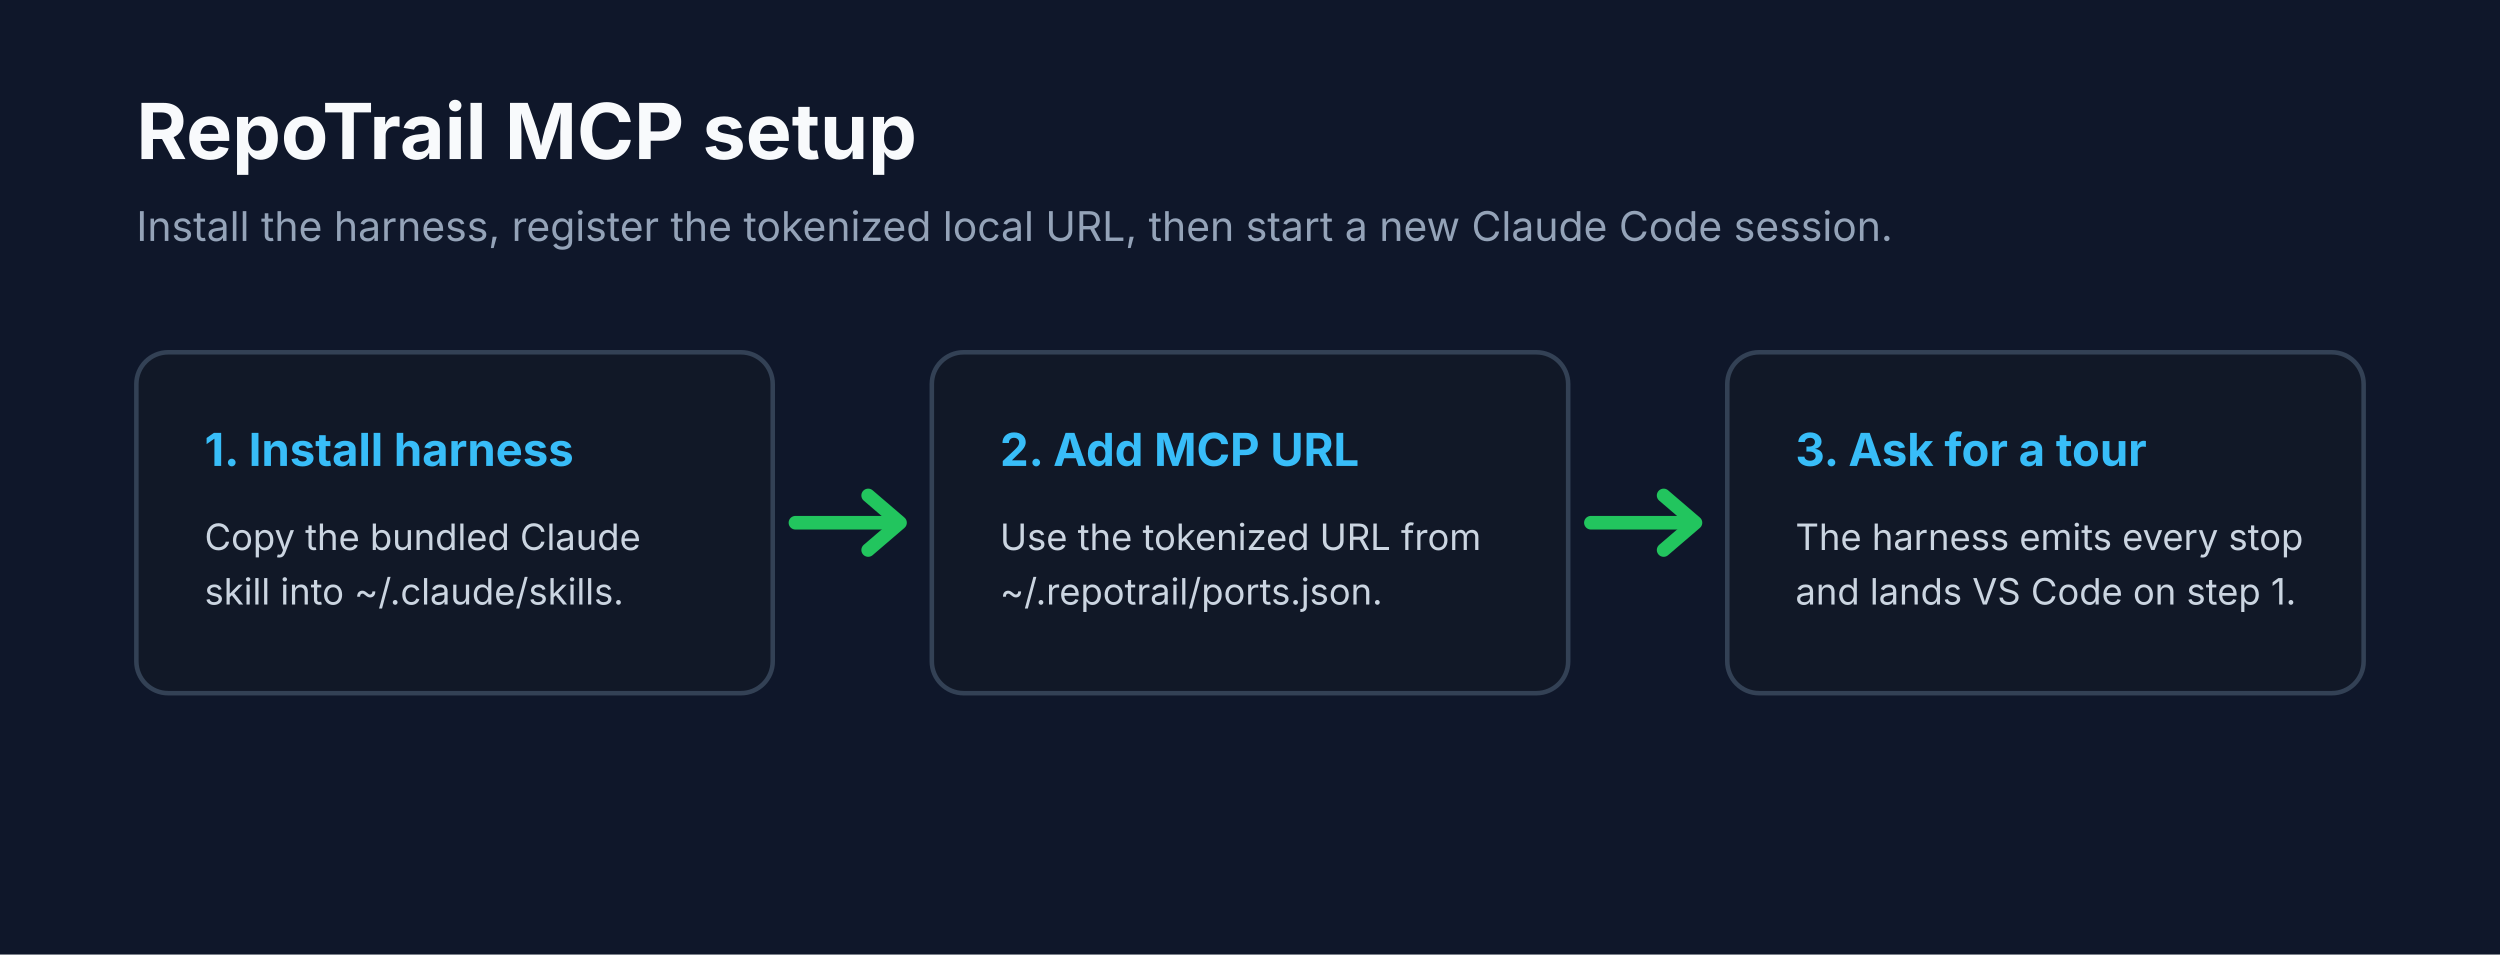
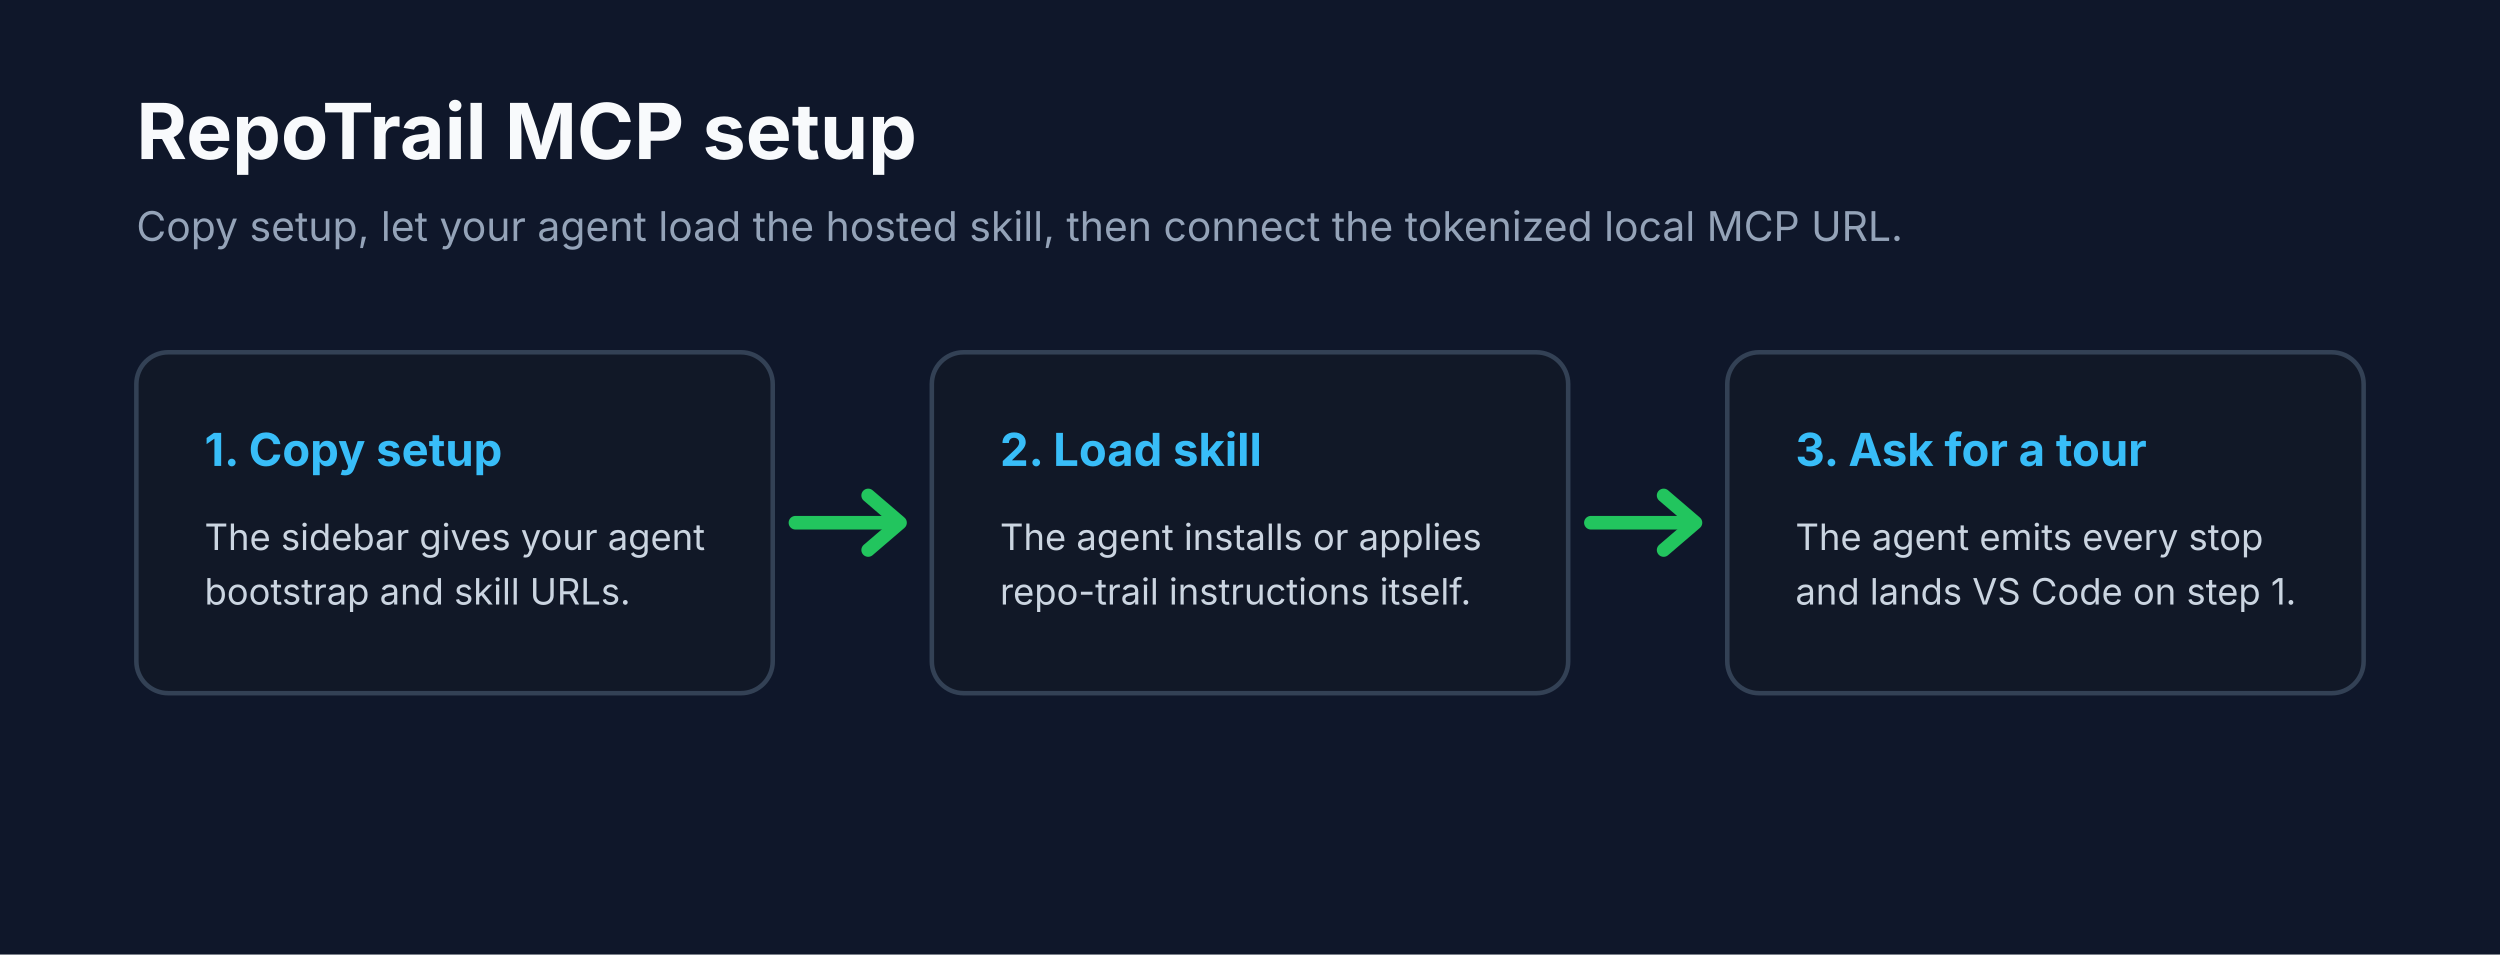
<svg xmlns="http://www.w3.org/2000/svg" width="1100" height="420" viewBox="0 0 1100 420" role="img" aria-label="RepoTrail MCP setup flow">
  <rect width="1100" height="420" fill="#0f172a" />
  <text x="60" y="70" fill="#f8fafc" font-family="Inter, Arial, sans-serif" font-size="34" font-weight="700">RepoTrail MCP setup</text>
-   <text x="60" y="106" fill="#94a3b8" font-family="Inter, Arial, sans-serif" font-size="18">Install the harness, register the tokenized local URL, then start a new Claude Code session.</text>
+   <text x="60" y="106" fill="#94a3b8" font-family="Inter, Arial, sans-serif" font-size="18">Copy setup, let your agent load the hosted skill, then connect the tokenized local MCP URL.</text>
  <g fill="#111827" stroke="#334155" stroke-width="2">
    <rect x="60" y="155" width="280" height="150" rx="14" />
    <rect x="410" y="155" width="280" height="150" rx="14" />
    <rect x="760" y="155" width="280" height="150" rx="14" />
  </g>
  <g font-family="Inter, Arial, sans-serif">
-     <text x="90" y="205" fill="#38bdf8" font-size="20" font-weight="700">1. Install harness</text>
-     <text x="90" y="242" fill="#cbd5e1" font-size="16">Copy the bundled Claude</text>
-     <text x="90" y="266" fill="#cbd5e1" font-size="16">skill into ~/.claude/skills.</text>
-     <text x="440" y="205" fill="#38bdf8" font-size="20" font-weight="700">2. Add MCP URL</text>
-     <text x="440" y="242" fill="#cbd5e1" font-size="16">Use the tokenized URL from</text>
-     <text x="440" y="266" fill="#cbd5e1" font-size="16">~/.repotrail/ports.json.</text>
+     <text x="90" y="205" fill="#38bdf8" font-size="20" font-weight="700">1. Copy setup</text>
+     <text x="90" y="242" fill="#cbd5e1" font-size="16">The sidebar gives your agent</text>
+     <text x="90" y="266" fill="#cbd5e1" font-size="16">bootstrap and skill URLs.</text>
+     <text x="440" y="205" fill="#38bdf8" font-size="20" font-weight="700">2. Load skill</text>
+     <text x="440" y="242" fill="#cbd5e1" font-size="16">The agent installs or applies</text>
+     <text x="440" y="266" fill="#cbd5e1" font-size="16">repo-trail instructions itself.</text>
    <text x="790" y="205" fill="#38bdf8" font-size="20" font-weight="700">3. Ask for a tour</text>
-     <text x="790" y="242" fill="#cbd5e1" font-size="16">The harness emits every stop</text>
+     <text x="790" y="242" fill="#cbd5e1" font-size="16">The agent emits every stop</text>
    <text x="790" y="266" fill="#cbd5e1" font-size="16">and lands VS Code on step 1.</text>
  </g>
  <path d="M350 230 H392" stroke="#22c55e" stroke-width="6" stroke-linecap="round" />
  <path d="M700 230 H742" stroke="#22c55e" stroke-width="6" stroke-linecap="round" />
  <path d="M382 218 L396 230 L382 242" fill="none" stroke="#22c55e" stroke-width="6" stroke-linecap="round" stroke-linejoin="round" />
  <path d="M732 218 L746 230 L732 242" fill="none" stroke="#22c55e" stroke-width="6" stroke-linecap="round" stroke-linejoin="round" />
</svg>
